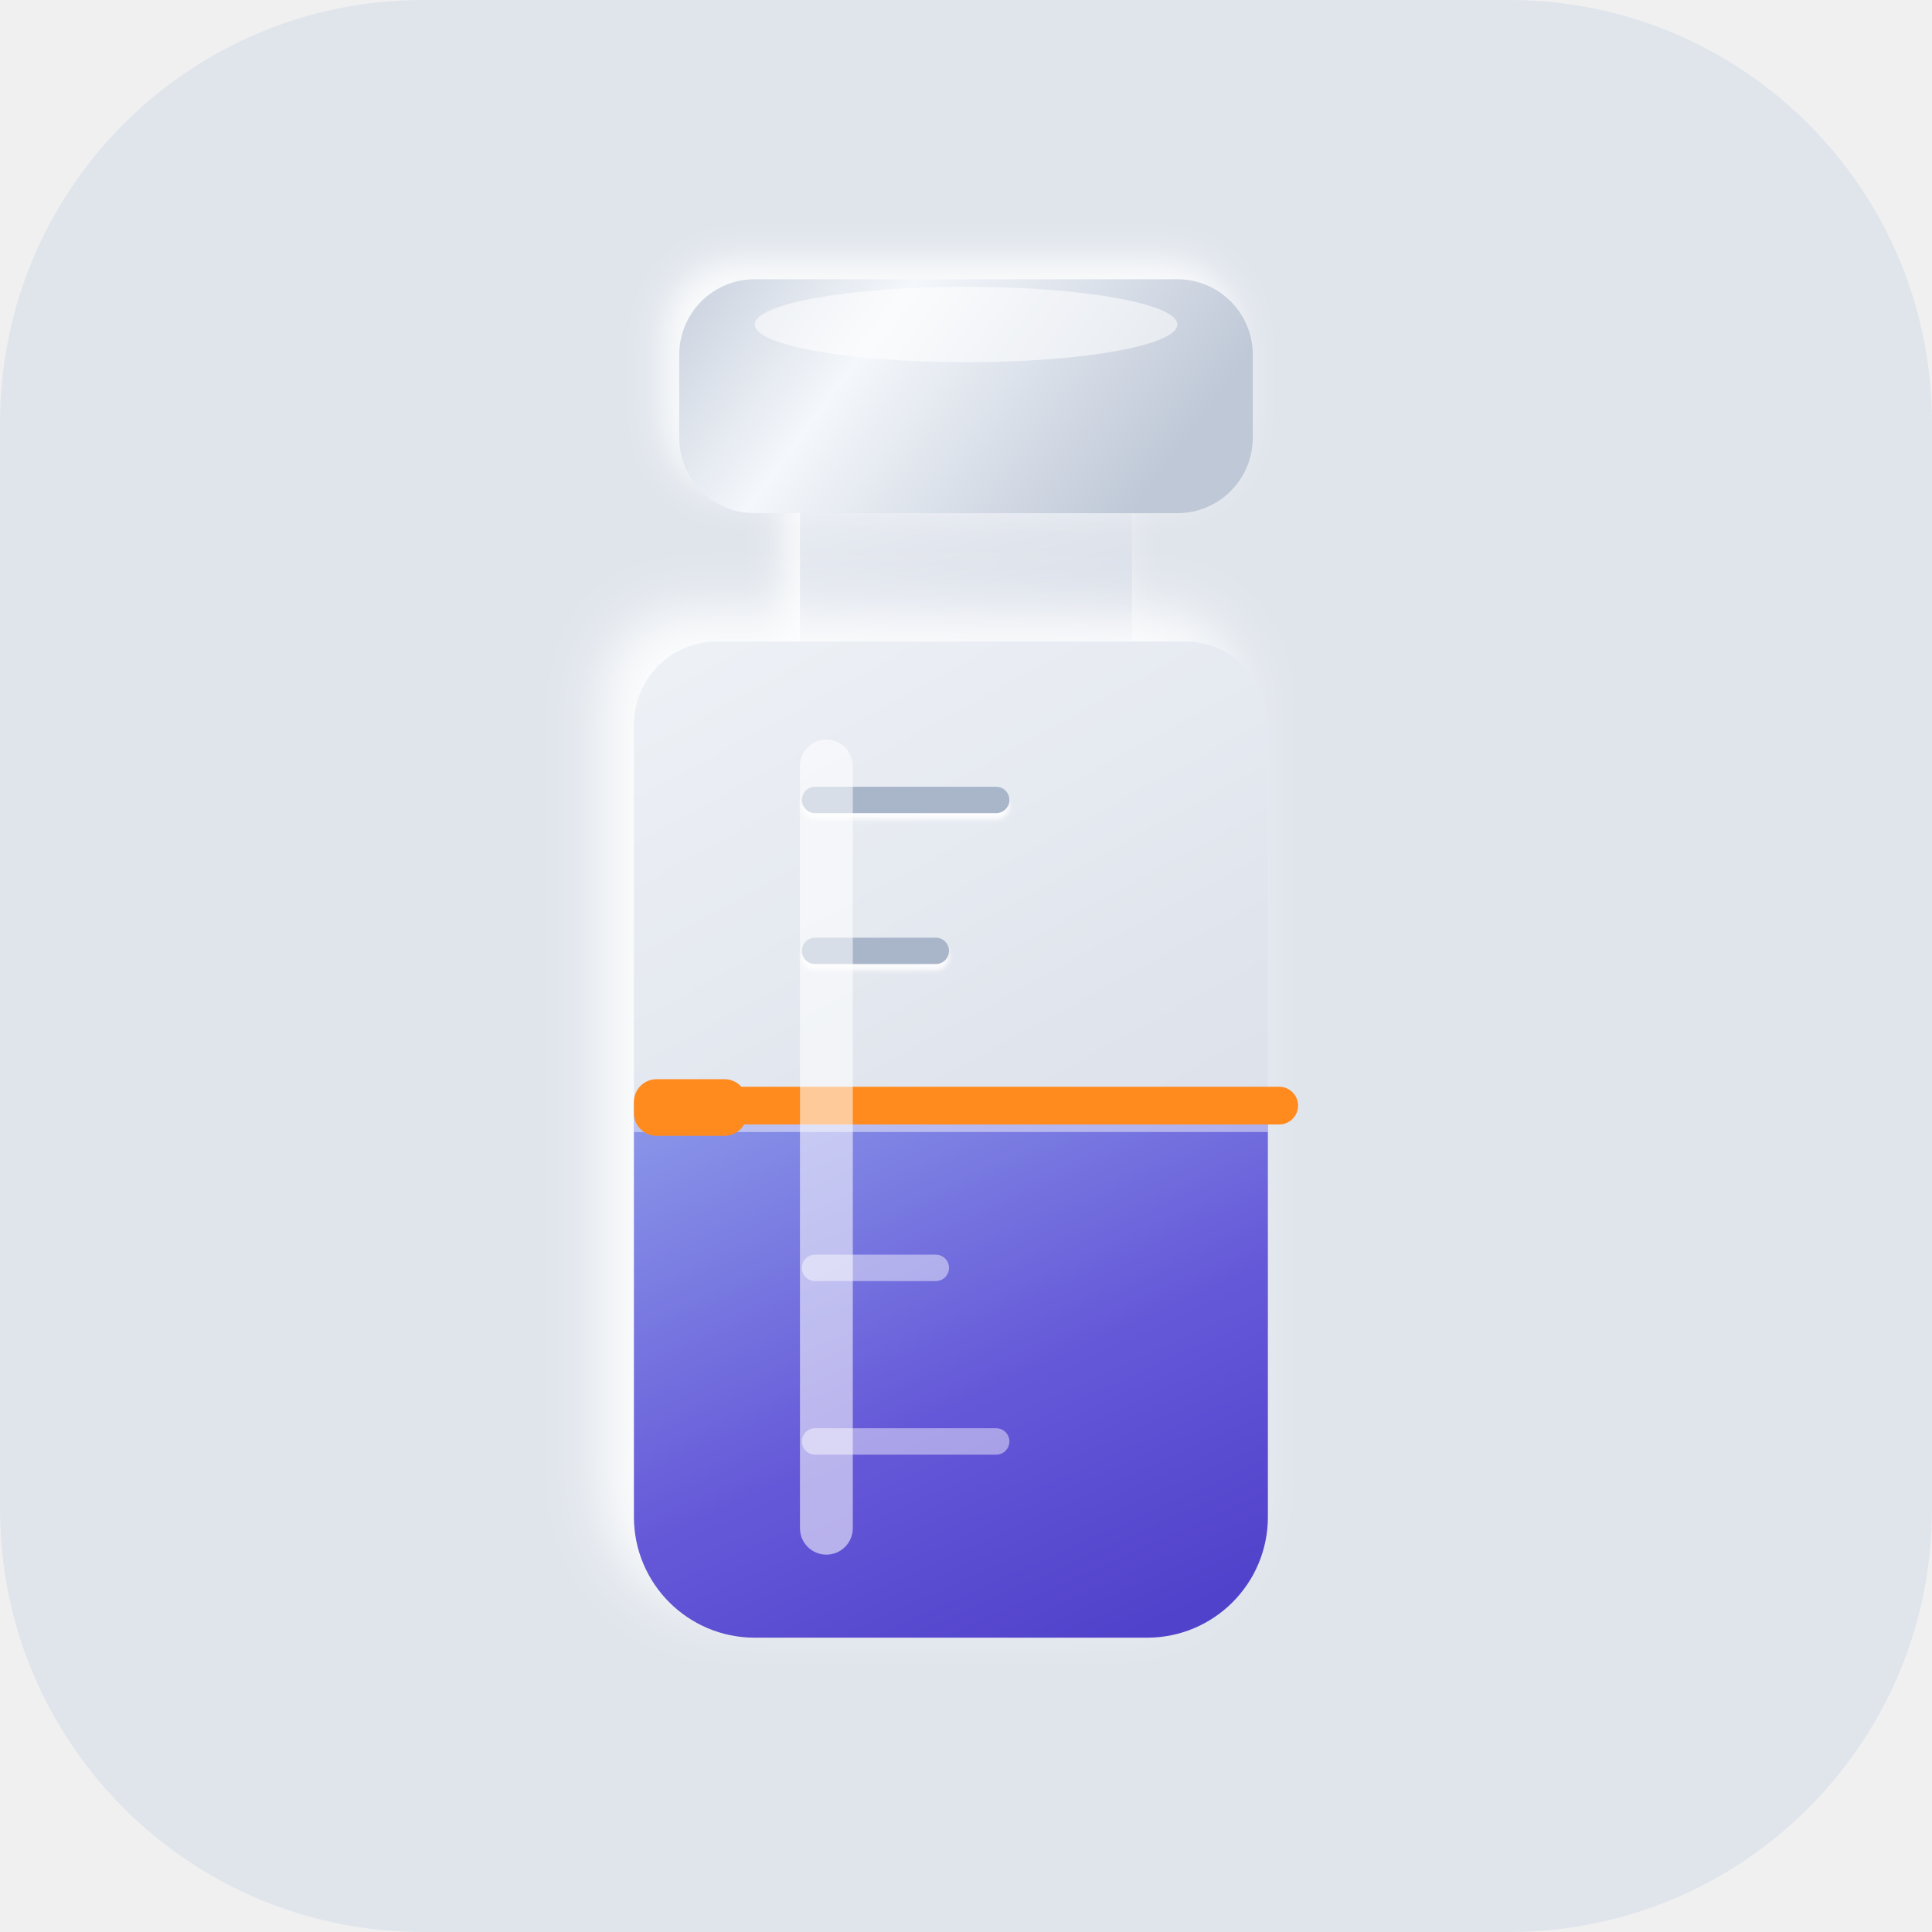
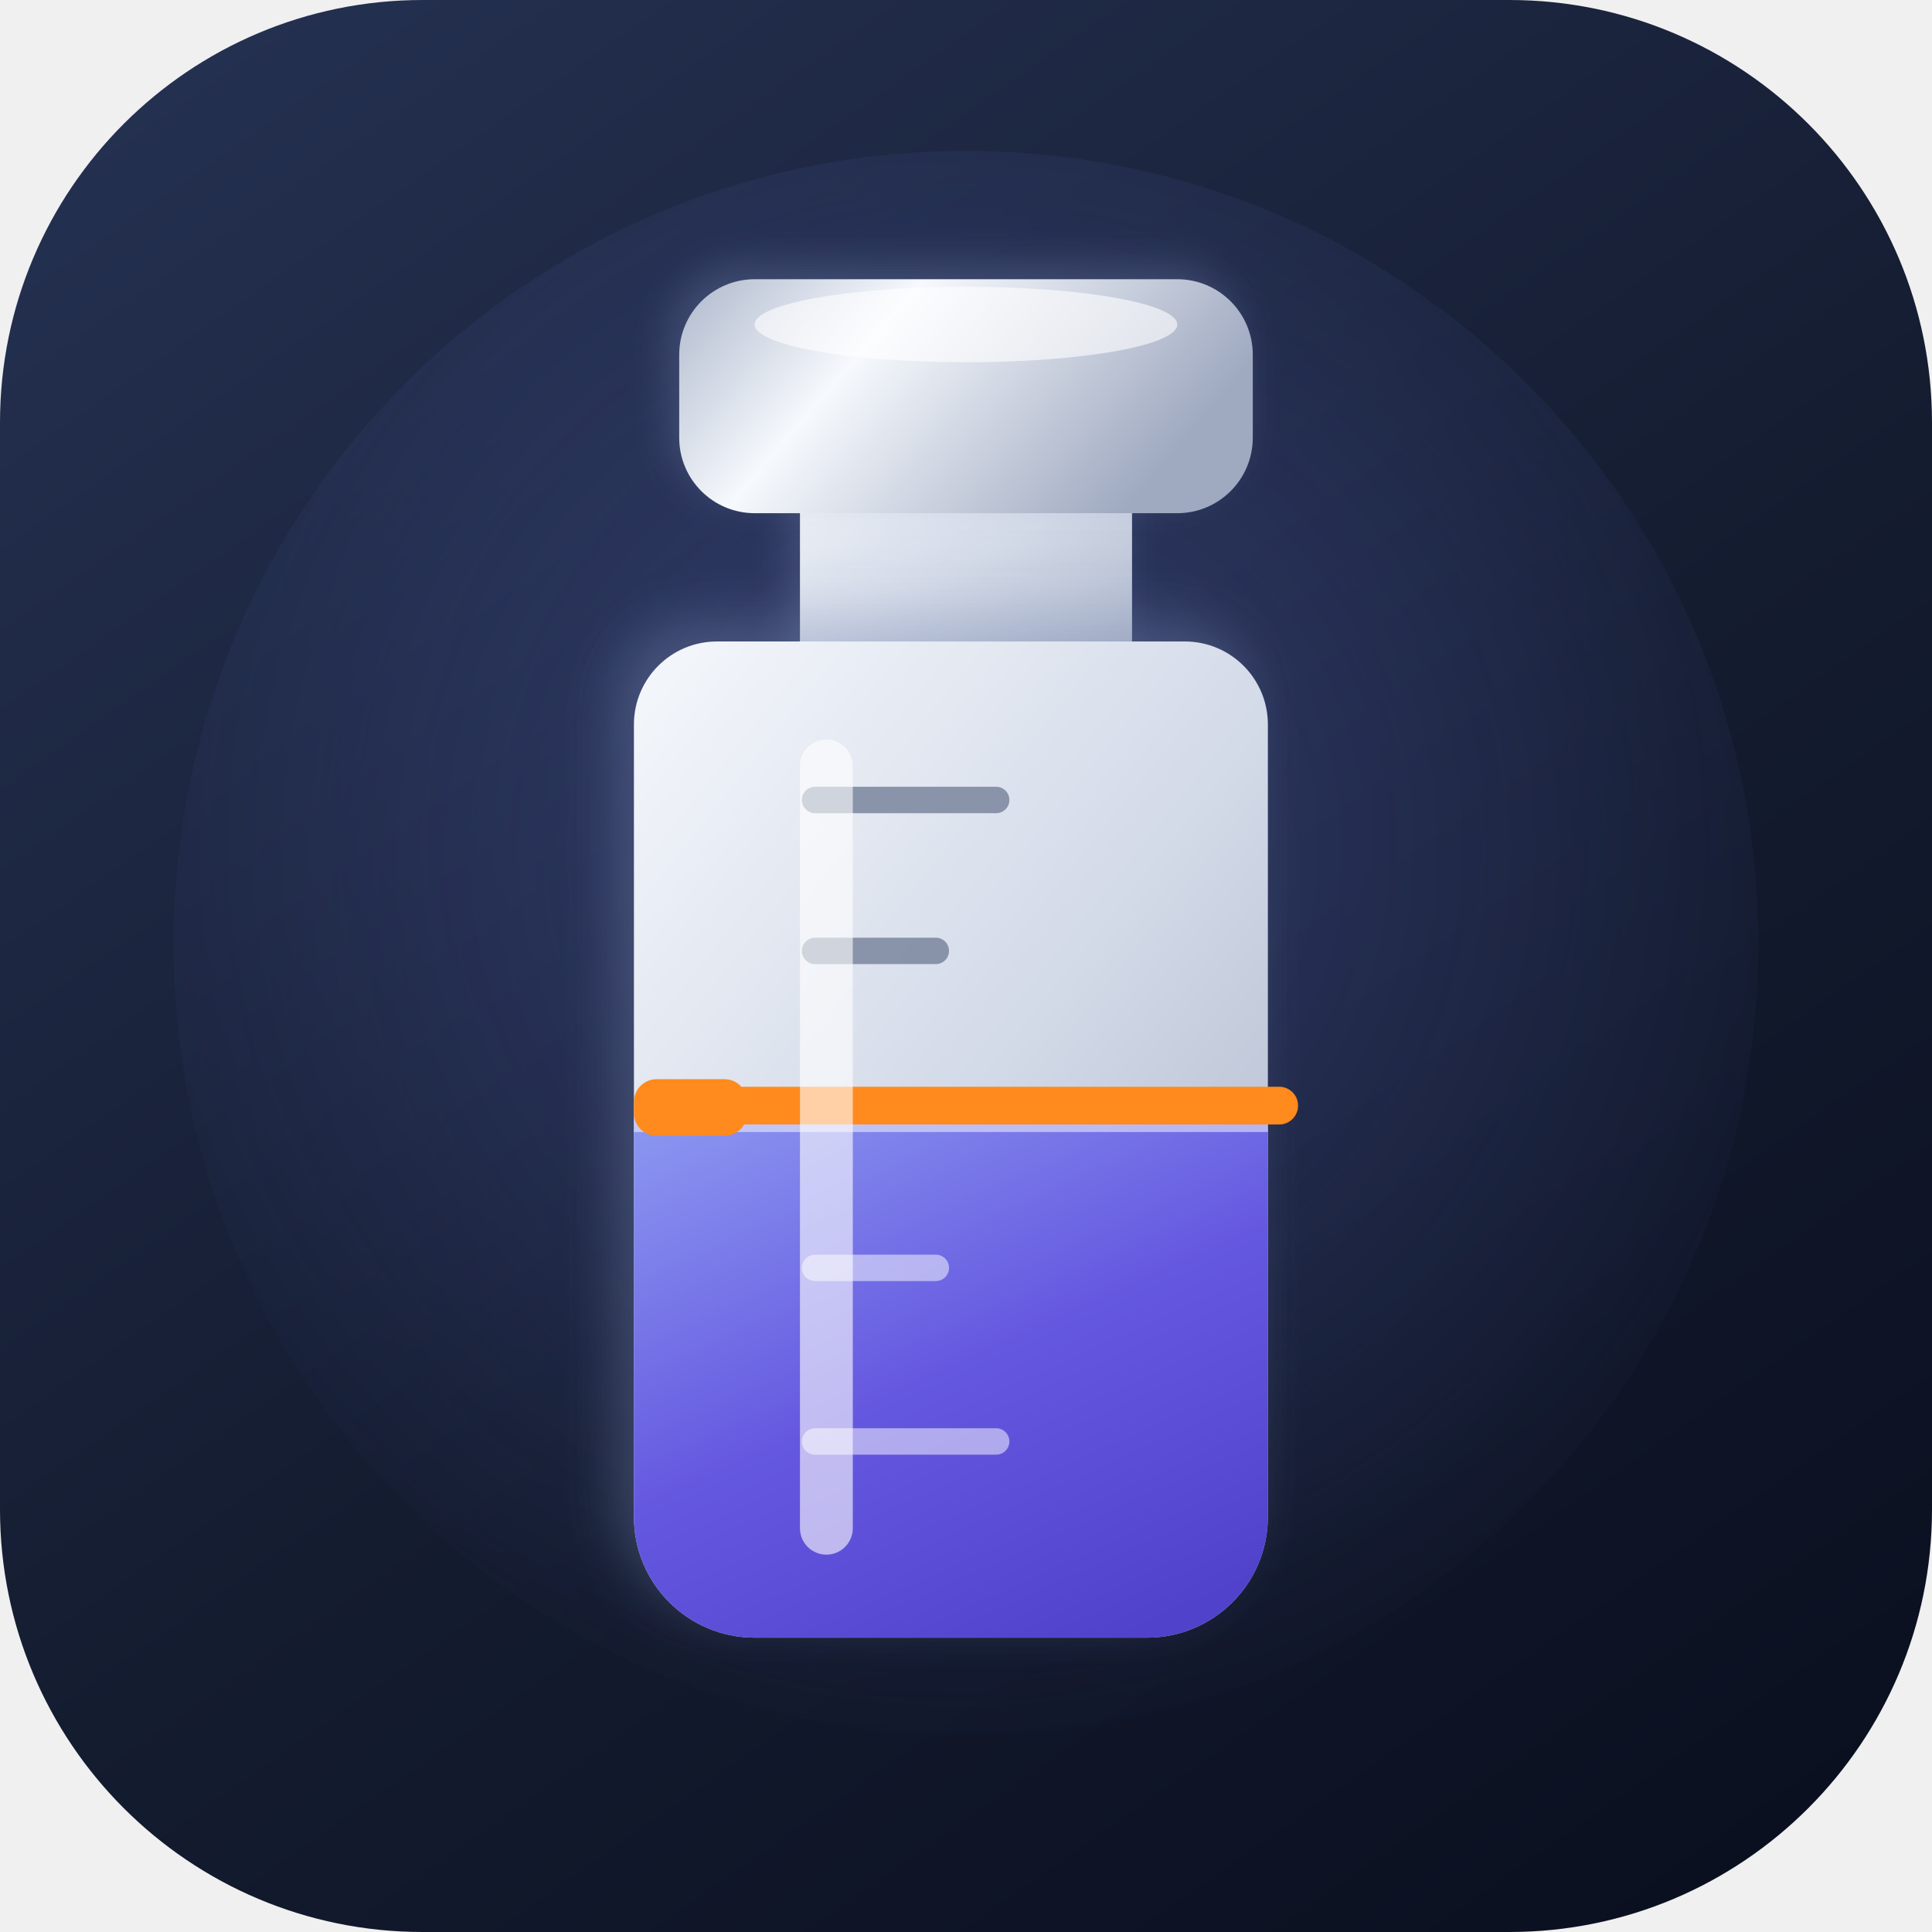
<svg xmlns="http://www.w3.org/2000/svg" viewBox="0 0 512 512" width="512" height="512">
  <defs>
-     <linearGradient id="ground" x1="0" y1="0" x2="0.35" y2="1">
-       <stop offset="0%" stop-color="#eef1f6" />
-       <stop offset="100%" stop-color="#d5dbe6" />
+     <linearGradient id="bg" x1="0.15" y1="0" x2="0.85" y2="1">
+       <stop offset="0%" stop-color="#243050" />
+       <stop offset="55%" stop-color="#141c30" />
+       <stop offset="100%" stop-color="#0b1020" />
    </linearGradient>
-     <linearGradient id="capg" x1="0" y1="0" x2="1" y2="0.3">
-       <stop offset="0%" stop-color="#c8d0dd" />
-       <stop offset="38%" stop-color="#f4f7fb" />
-       <stop offset="100%" stop-color="#bfc8d7" />
+     <radialGradient id="halo" cx="50%" cy="44%" r="58%">
+       <stop offset="0%" stop-color="#6f7fe8" stop-opacity="0.30" />
+       <stop offset="100%" stop-color="#6f7fe8" stop-opacity="0" />
+     </radialGradient>
+     <linearGradient id="glass" x1="0.1" y1="0" x2="0.9" y2="1">
+       <stop offset="0%" stop-color="#f2f5fa" />
+       <stop offset="48%" stop-color="#d3dae8" />
+       <stop offset="100%" stop-color="#aab4c8" />
+     </linearGradient>
+     <linearGradient id="capg" x1="0" y1="0" x2="1" y2="0.35">
+       <stop offset="0%" stop-color="#aeb8cc" />
+       <stop offset="38%" stop-color="#f6f9fd" />
+       <stop offset="100%" stop-color="#9fa9c0" />
    </linearGradient>
    <linearGradient id="liquid" x1="0" y1="0" x2="0.6" y2="1">
-       <stop offset="0%" stop-color="#8d9bea" />
-       <stop offset="60%" stop-color="#6558d8" />
+       <stop offset="0%" stop-color="#8f9df2" />
+       <stop offset="55%" stop-color="#6558e0" />
      <stop offset="100%" stop-color="#5142cb" />
    </linearGradient>
    <filter id="out" x="-45%" y="-45%" width="190%" height="190%">
-       <feDropShadow dx="10" dy="11" stdDeviation="10" flood-color="#98a7bf" flood-opacity="0.9" />
-       <feDropShadow dx="-8" dy="-8" stdDeviation="8" flood-color="#ffffff" flood-opacity="0.95" />
+       <feDropShadow dx="8" dy="10" stdDeviation="11" flood-color="#03060e" flood-opacity="0.85" />
+       <feDropShadow dx="-5" dy="-6" stdDeviation="7" flood-color="#7d8bb5" flood-opacity="0.35" />
    </filter>
    <filter id="outSm" x="-45%" y="-45%" width="190%" height="190%">
-       <feDropShadow dx="6" dy="7" stdDeviation="6" flood-color="#98a7bf" flood-opacity="0.85" />
-       <feDropShadow dx="-4" dy="-5" stdDeviation="5" flood-color="#ffffff" flood-opacity="0.9" />
-     </filter>
-     <filter id="cut" x="-50%" y="-50%" width="200%" height="200%">
-       <feDropShadow dx="0" dy="1.6" stdDeviation="0.6" flood-color="#ffffff" flood-opacity="0.9" />
+       <feDropShadow dx="5" dy="7" stdDeviation="7" flood-color="#03060e" flood-opacity="0.8" />
+       <feDropShadow dx="-3" dy="-4" stdDeviation="5" flood-color="#7d8bb5" flood-opacity="0.3" />
    </filter>
    <clipPath id="bodyClip">
      <path d="M198 170 h116 a22 22 0 0 1 22 22 v210 a32 32 0 0 1 -32 32 h-104 a32 32 0 0 1 -32 -32 v-210 a22 22 0 0 1 22 -22 z" />
    </clipPath>
  </defs>
-   <rect width="512" height="512" rx="112" fill="#e0e5ec" />
+   <rect width="512" height="512" rx="112" fill="url(#bg)" />
+   <circle cx="256" cy="250" r="210" fill="url(#halo)" />
  <g filter="url(#outSm)">
-     <rect x="212" y="120" width="88" height="62" rx="10" fill="url(#ground)" />
+     <rect x="212" y="120" width="88" height="62" rx="10" fill="url(#glass)" />
  </g>
  <g filter="url(#out)">
-     <path d="M198 170 h116 a22 22 0 0 1 22 22 v210 a32 32 0 0 1 -32 32 h-104 a32 32 0 0 1 -32 -32 v-210 a22 22 0 0 1 22 -22 z" fill="url(#ground)" />
+     <path d="M198 170 h116 a22 22 0 0 1 22 22 v210 a32 32 0 0 1 -32 32 h-104 a32 32 0 0 1 -32 -32 v-210 a22 22 0 0 1 22 -22 z" fill="url(#glass)" />
  </g>
  <g clip-path="url(#bodyClip)">
    <rect x="160" y="292" width="200" height="150" fill="url(#liquid)" />
-     <rect x="160" y="292" width="200" height="8" fill="#ffffff" opacity="0.45" />
-     <g stroke="#ffffff" stroke-width="7" stroke-linecap="round" opacity="0.45">
+     <rect x="160" y="292" width="200" height="8" fill="#ffffff" opacity="0.5" />
+     <g stroke="#ffffff" stroke-width="7" stroke-linecap="round" opacity="0.5">
      <line x1="216" y1="336" x2="248" y2="336" />
      <line x1="216" y1="382" x2="264" y2="382" />
    </g>
  </g>
-   <g filter="url(#cut)" stroke="#a9b6ca" stroke-width="7" stroke-linecap="round">
+   <g stroke="#7f8ba3" stroke-width="7" stroke-linecap="round" opacity="0.9">
    <line x1="216" y1="212" x2="264" y2="212" />
    <line x1="216" y1="252" x2="248" y2="252" />
  </g>
  <rect x="168" y="286" width="30" height="15" rx="6" fill="#FF8A1E" />
  <rect x="192" y="288" width="152" height="10" rx="5" fill="#FF8A1E" />
  <g filter="url(#outSm)">
    <rect x="180" y="74" width="152" height="62" rx="20" fill="url(#capg)" />
  </g>
-   <ellipse cx="256" cy="86" rx="56" ry="10" fill="#ffffff" opacity="0.55" />
+   <ellipse cx="256" cy="86" rx="56" ry="10" fill="#ffffff" opacity="0.6" />
  <g clip-path="url(#bodyClip)">
-     <rect x="212" y="196" width="14" height="216" rx="7" fill="#ffffff" opacity="0.55" />
+     <rect x="212" y="196" width="14" height="216" rx="7" fill="#ffffff" opacity="0.6" />
  </g>
</svg>
